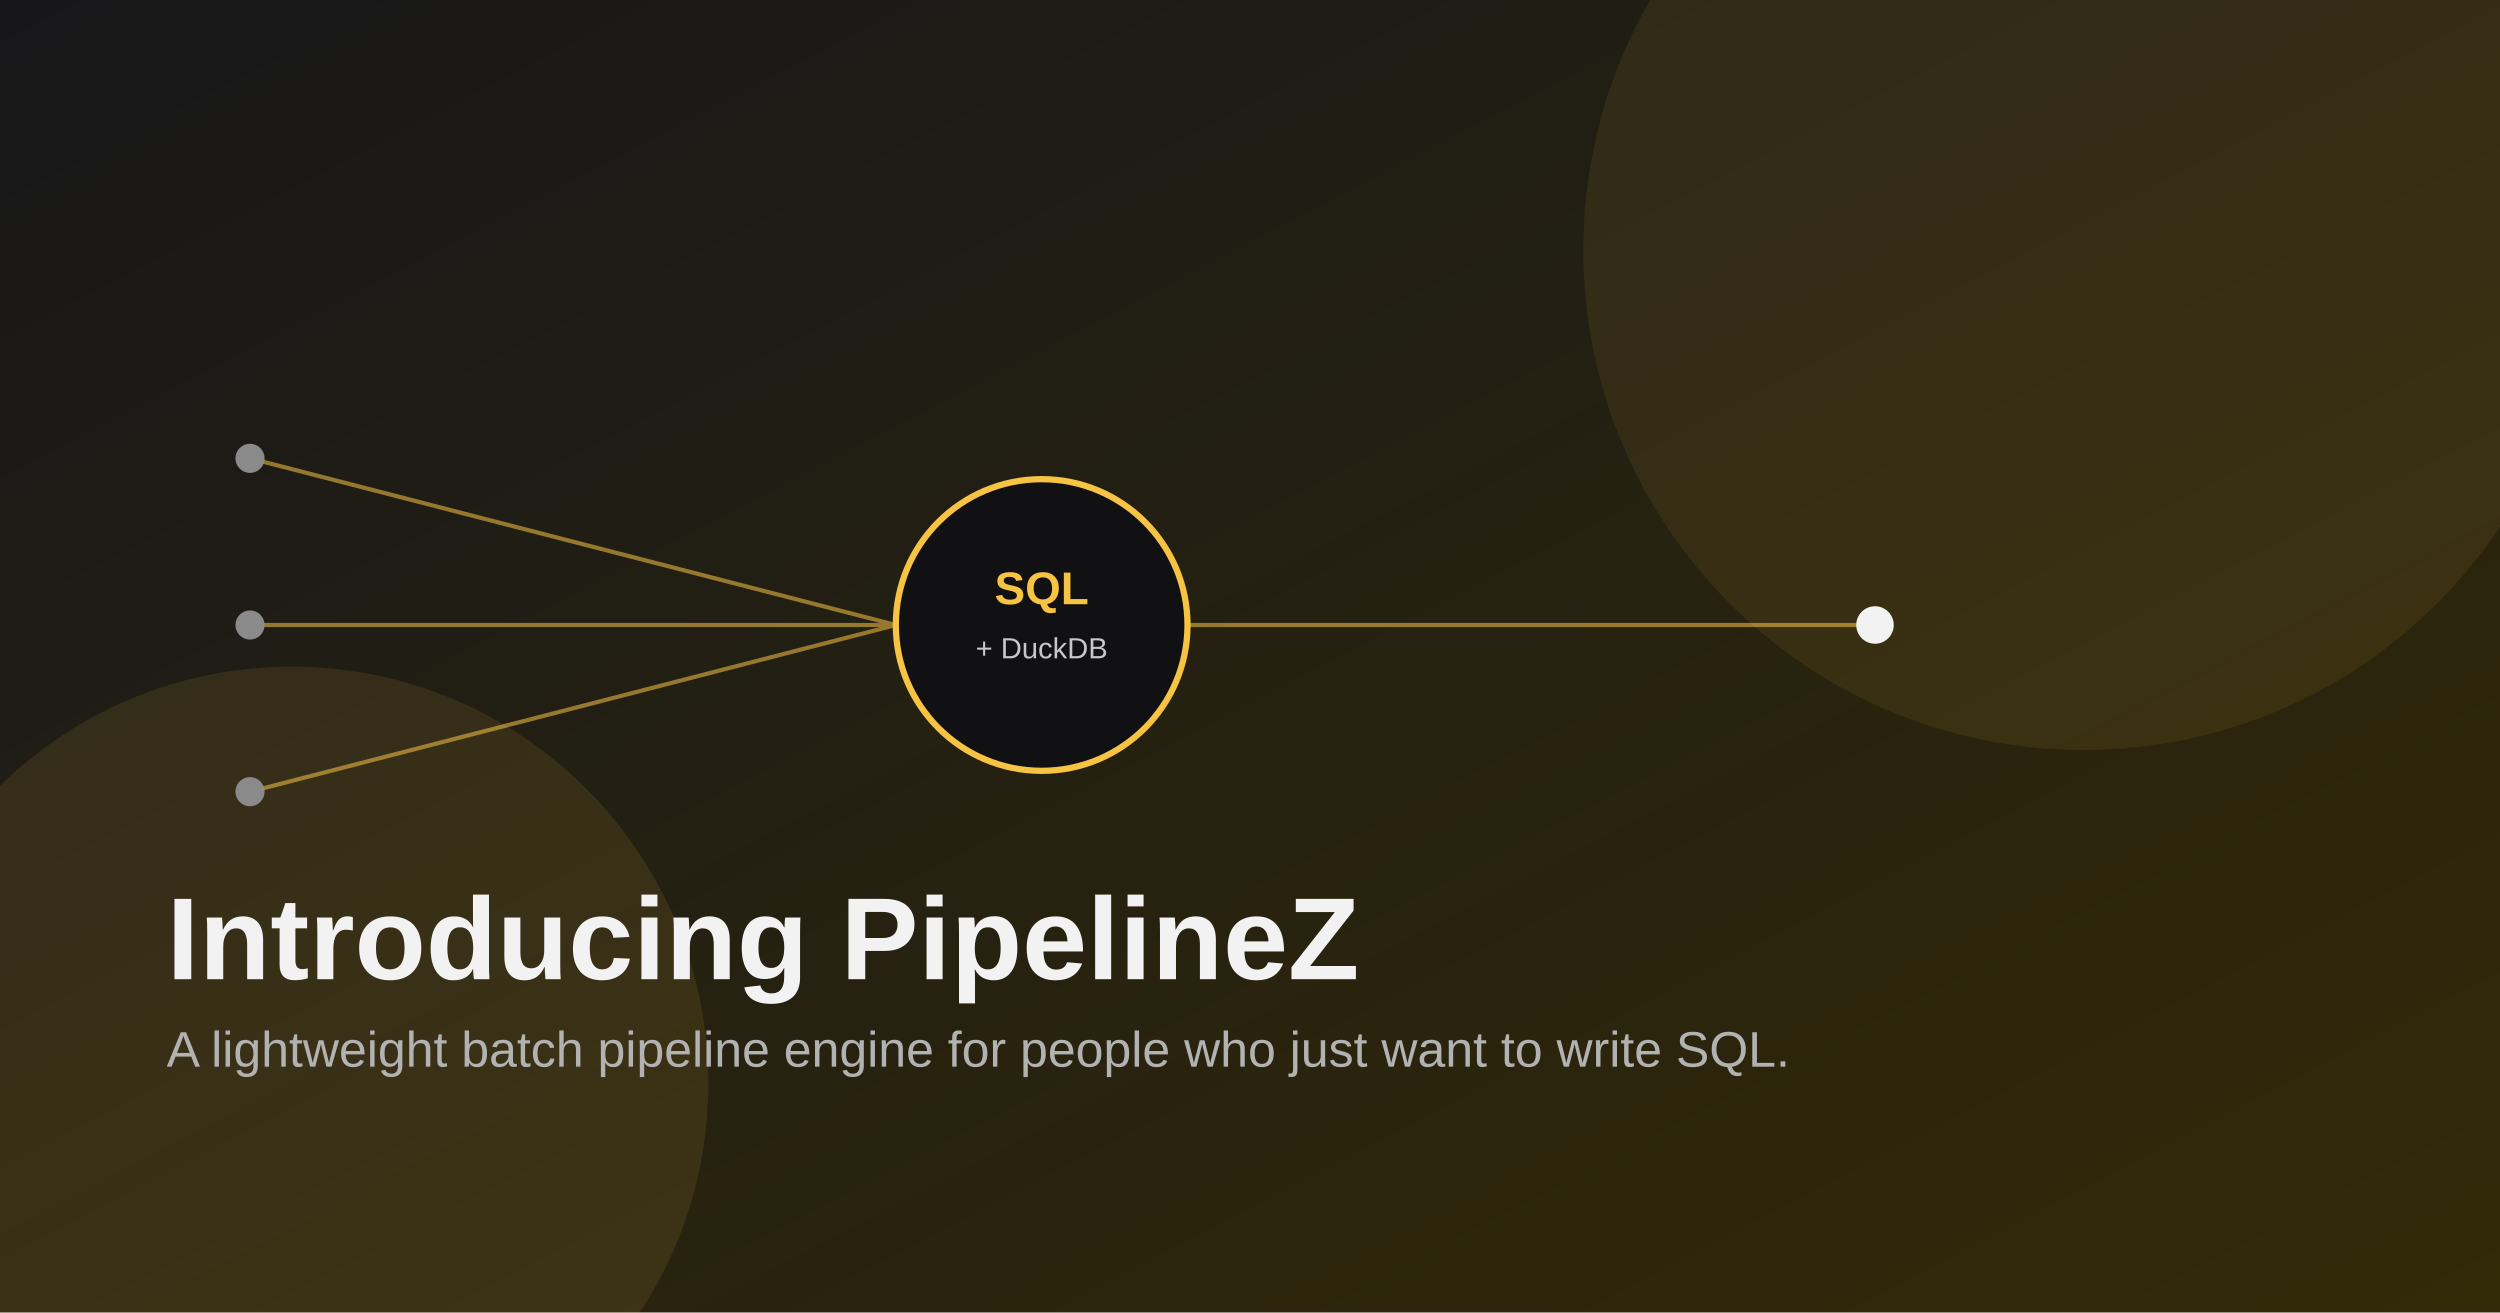
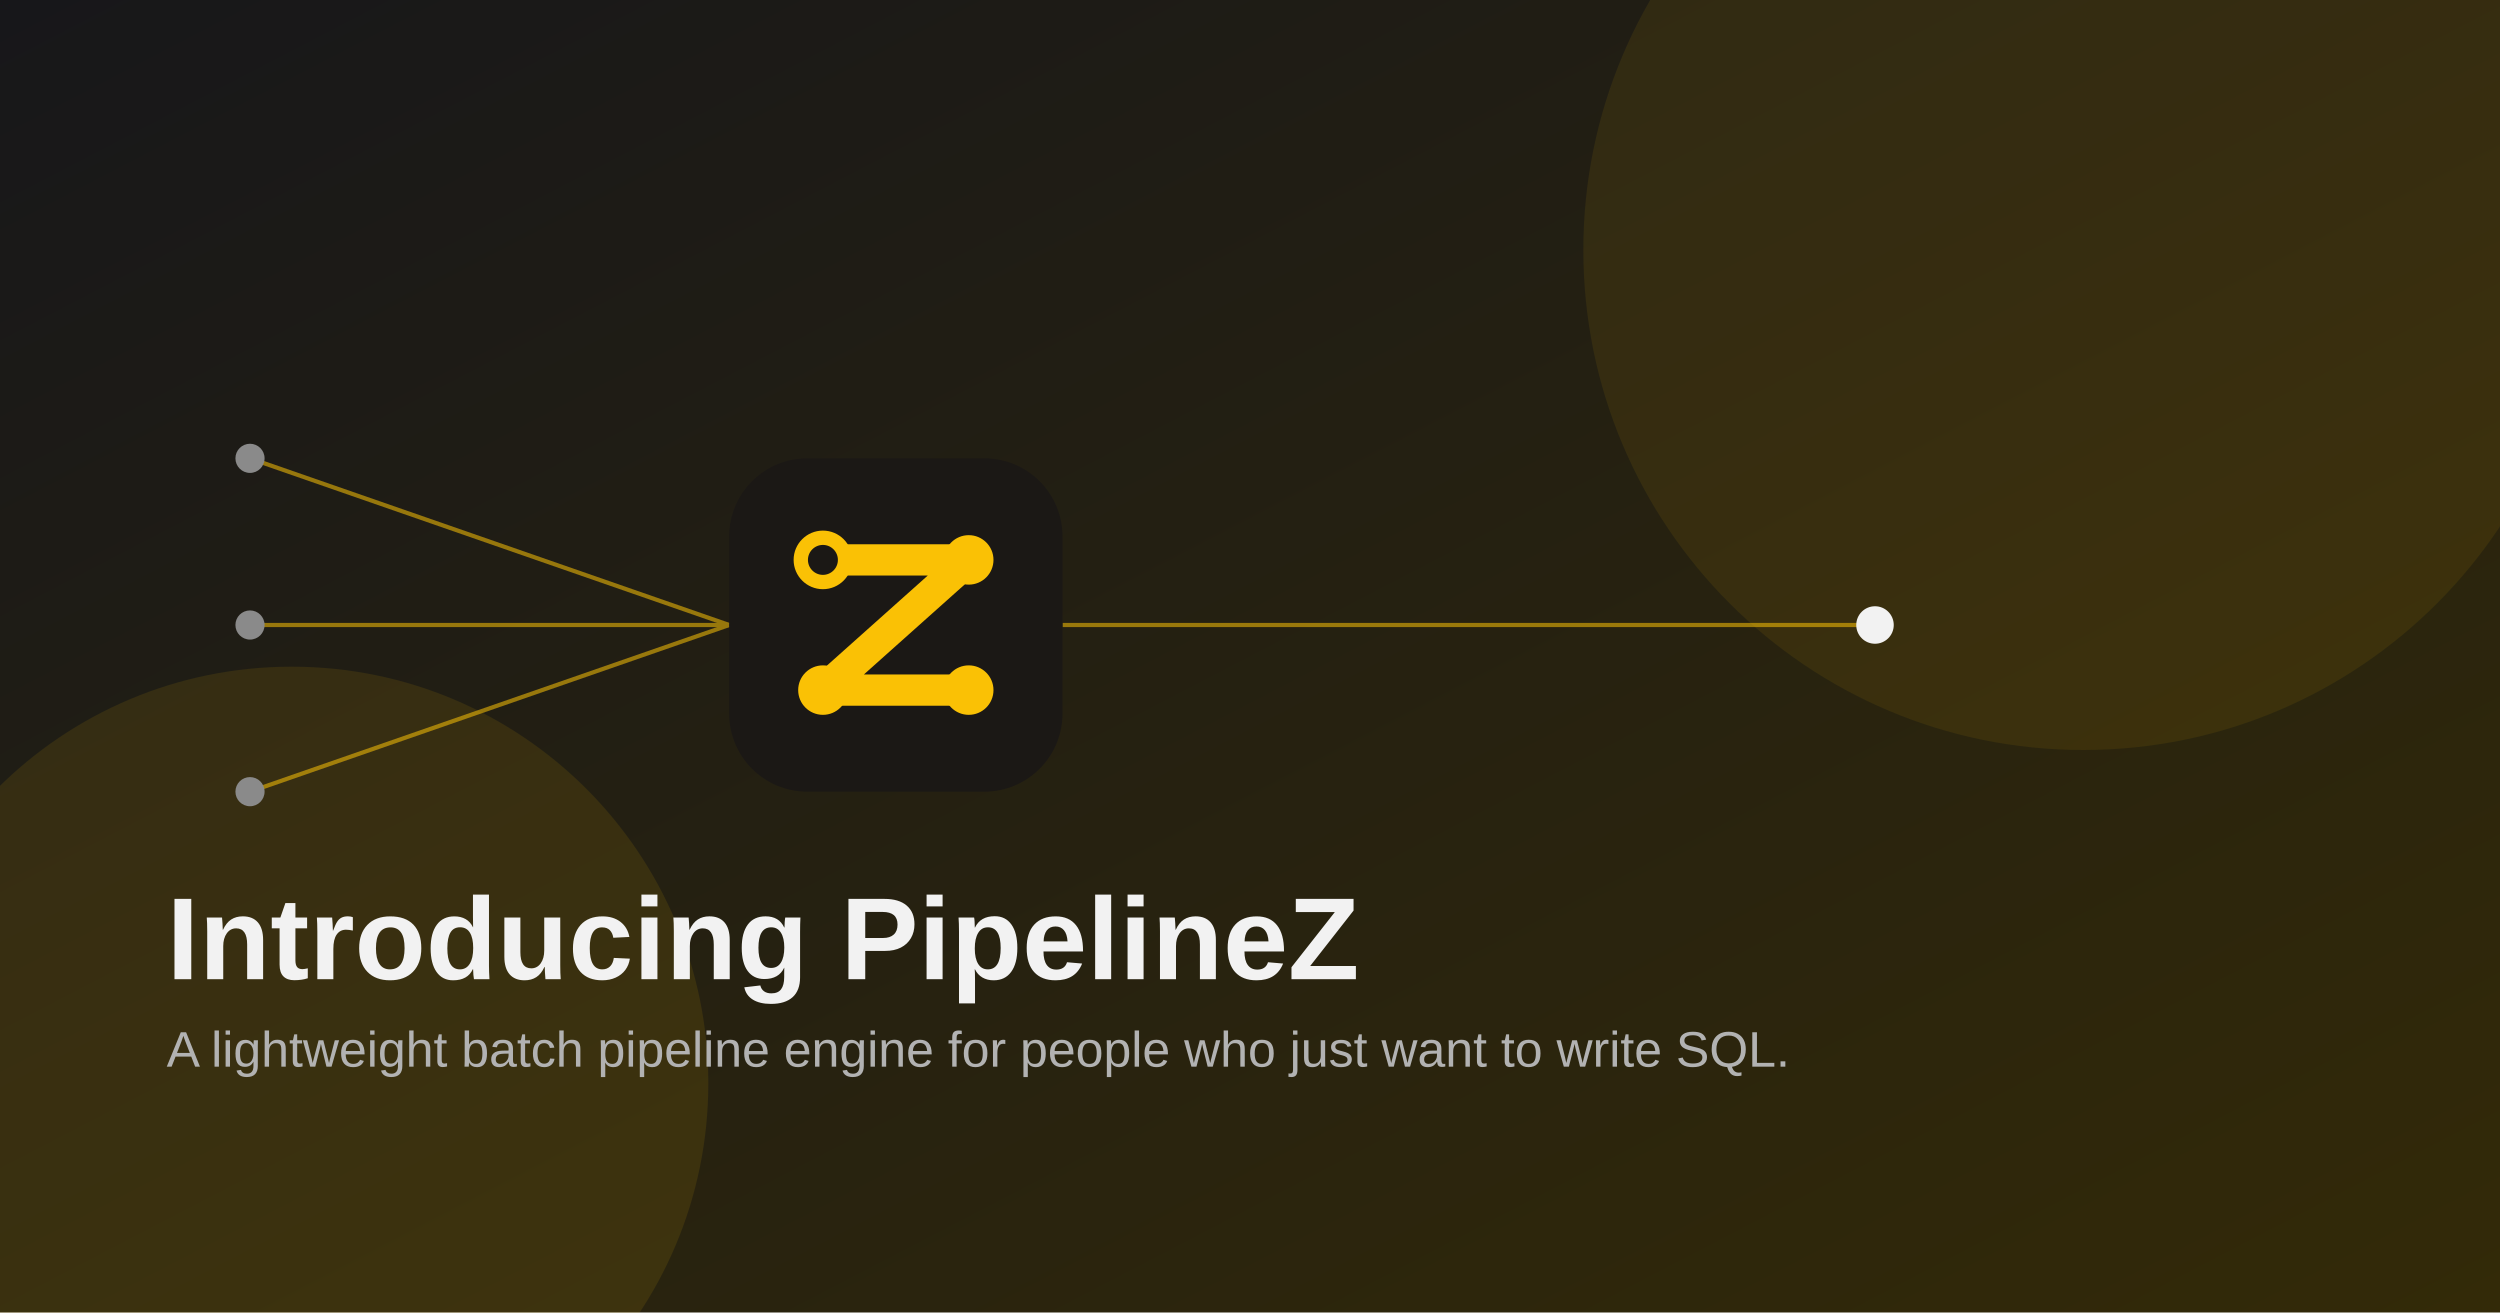
<svg xmlns="http://www.w3.org/2000/svg" width="1200" height="630" viewBox="0 0 1200 630">
  <defs>
    <linearGradient id="g" x1="0" y1="0" x2="1" y2="1">
      <stop offset="0%" stop-color="#17171a" />
      <stop offset="100%" stop-color="#332a08" />
    </linearGradient>
  </defs>
  <rect width="1200" height="630" fill="url(#g)" />
-   <circle cx="1000" cy="120" r="240" fill="#f6c343" opacity="0.08" />
-   <circle cx="140" cy="520" r="200" fill="#f6c343" opacity="0.1" />
-   <g stroke="#f6c343" stroke-width="2" opacity="0.55" fill="none">
-     <path d="M120 220 L 430 300" />
-     <path d="M120 300 L 430 300" />
-     <path d="M120 380 L 430 300" />
-     <path d="M570 300 L 900 300" />
+   <circle cx="1000" cy="120" r="240" fill="#FAC105" opacity="0.08" />
+   <circle cx="140" cy="520" r="200" fill="#FAC105" opacity="0.1" />
+   <g stroke="#FAC105" stroke-width="2" opacity="0.55" fill="none">
+     <path d="M120 220 L 350 300" />
+     <path d="M120 300 L 350 300" />
+     <path d="M120 380 L 350 300" />
+     <path d="M510 300 L 900 300" />
  </g>
  <g>
    <circle cx="120" cy="220" r="7" fill="#8a8a8a" />
    <circle cx="120" cy="300" r="7" fill="#8a8a8a" />
    <circle cx="120" cy="380" r="7" fill="#8a8a8a" />
    <circle cx="900" cy="300" r="9" fill="#f2f2f2" />
  </g>
-   <circle cx="500" cy="300" r="70" fill="#111113" stroke="#f6c343" stroke-width="3" />
-   <text x="500" y="290" font-family="Arial, sans-serif" font-size="22" font-weight="700" fill="#f6c343" text-anchor="middle">SQL</text>
-   <text x="500" y="316" font-family="Arial, sans-serif" font-size="14" fill="#c7c7c7" text-anchor="middle">+ DuckDB</text>
+   <g transform="translate(350 220) scale(1.25)">
+     <rect width="128" height="128" rx="30" fill="#1B1815" />
+     <path d="M36 39 H92 L36 89 H92" fill="none" stroke="#FAC105" stroke-width="12" stroke-linecap="round" stroke-linejoin="round" />
+     <circle cx="92" cy="39" r="9.5" fill="#FAC105" />
+     <circle cx="36" cy="89" r="9.5" fill="#FAC105" />
+     <circle cx="92" cy="89" r="9.5" fill="#FAC105" />
+     <circle cx="36" cy="39" r="8.5" fill="#1B1815" stroke="#FAC105" stroke-width="5.5" />
+   </g>
  <text x="80" y="470" font-family="Arial, sans-serif" font-size="56" font-weight="700" fill="#f2f2f2">
		Introducing PipelineZ
	</text>
  <text x="80" y="512" font-family="Arial, sans-serif" font-size="24" fill="#b2b2b2">
		A lightweight batch pipeline engine for people who just want to write SQL.
	</text>
</svg>
